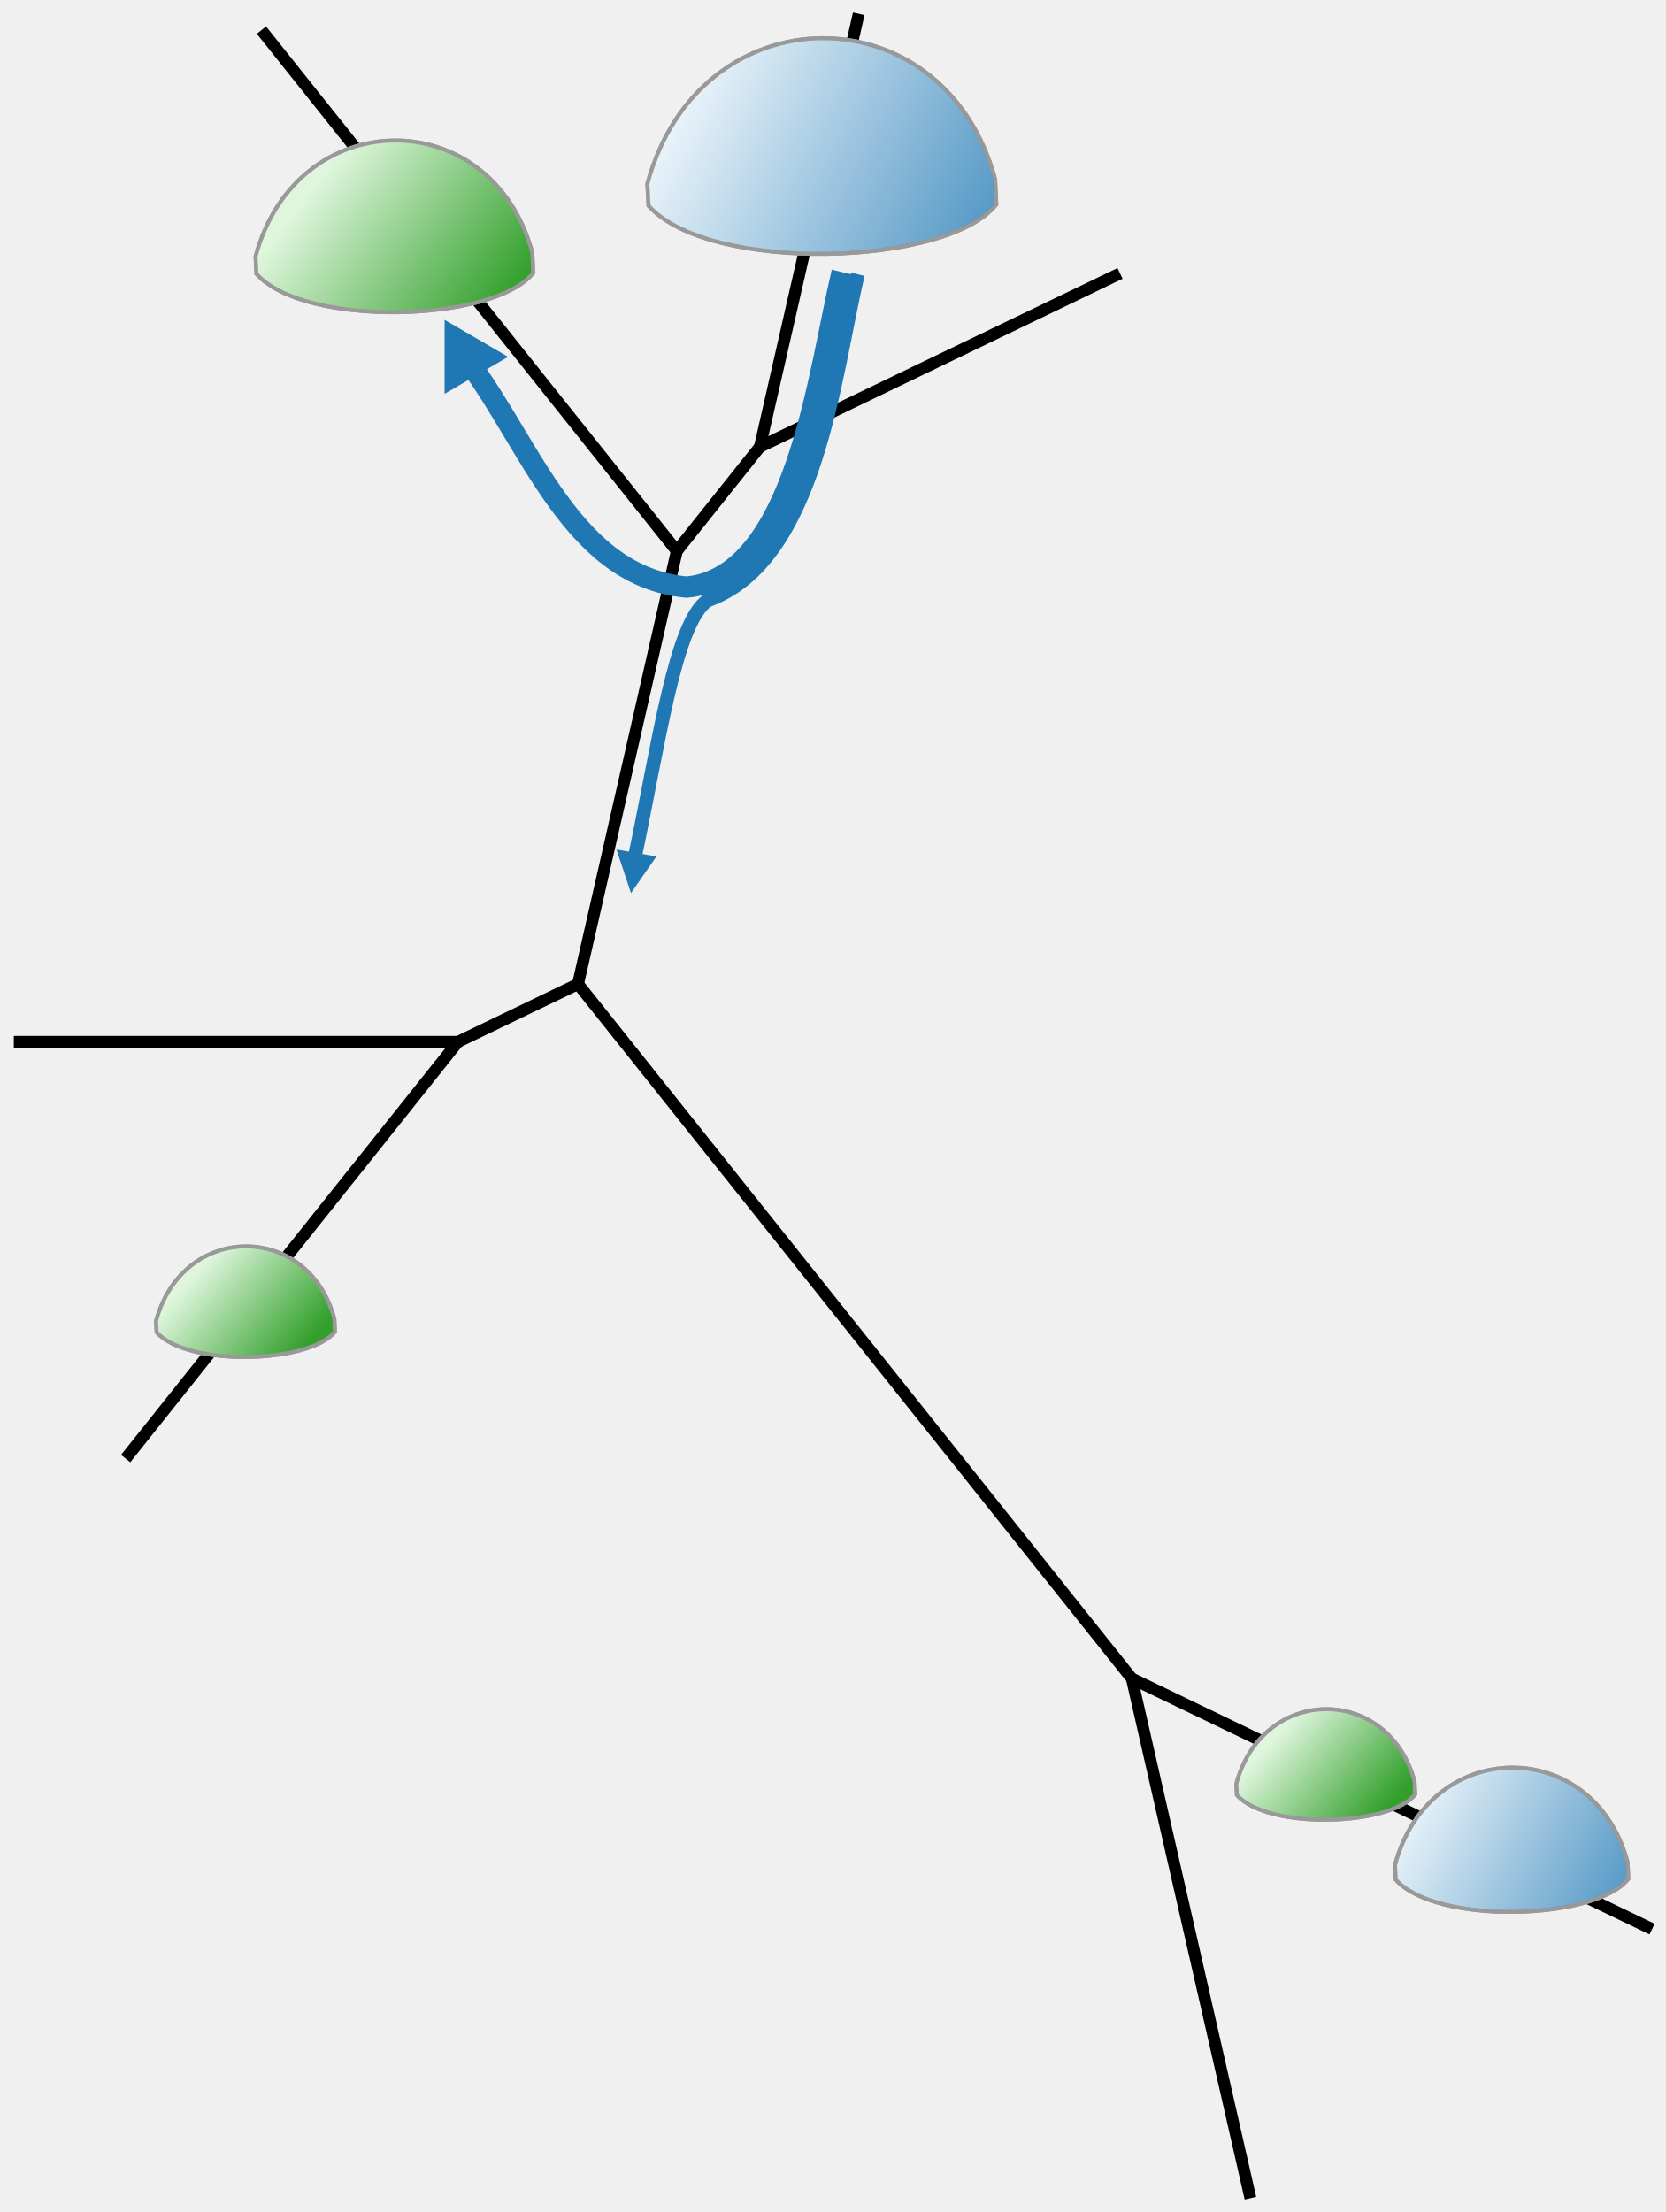
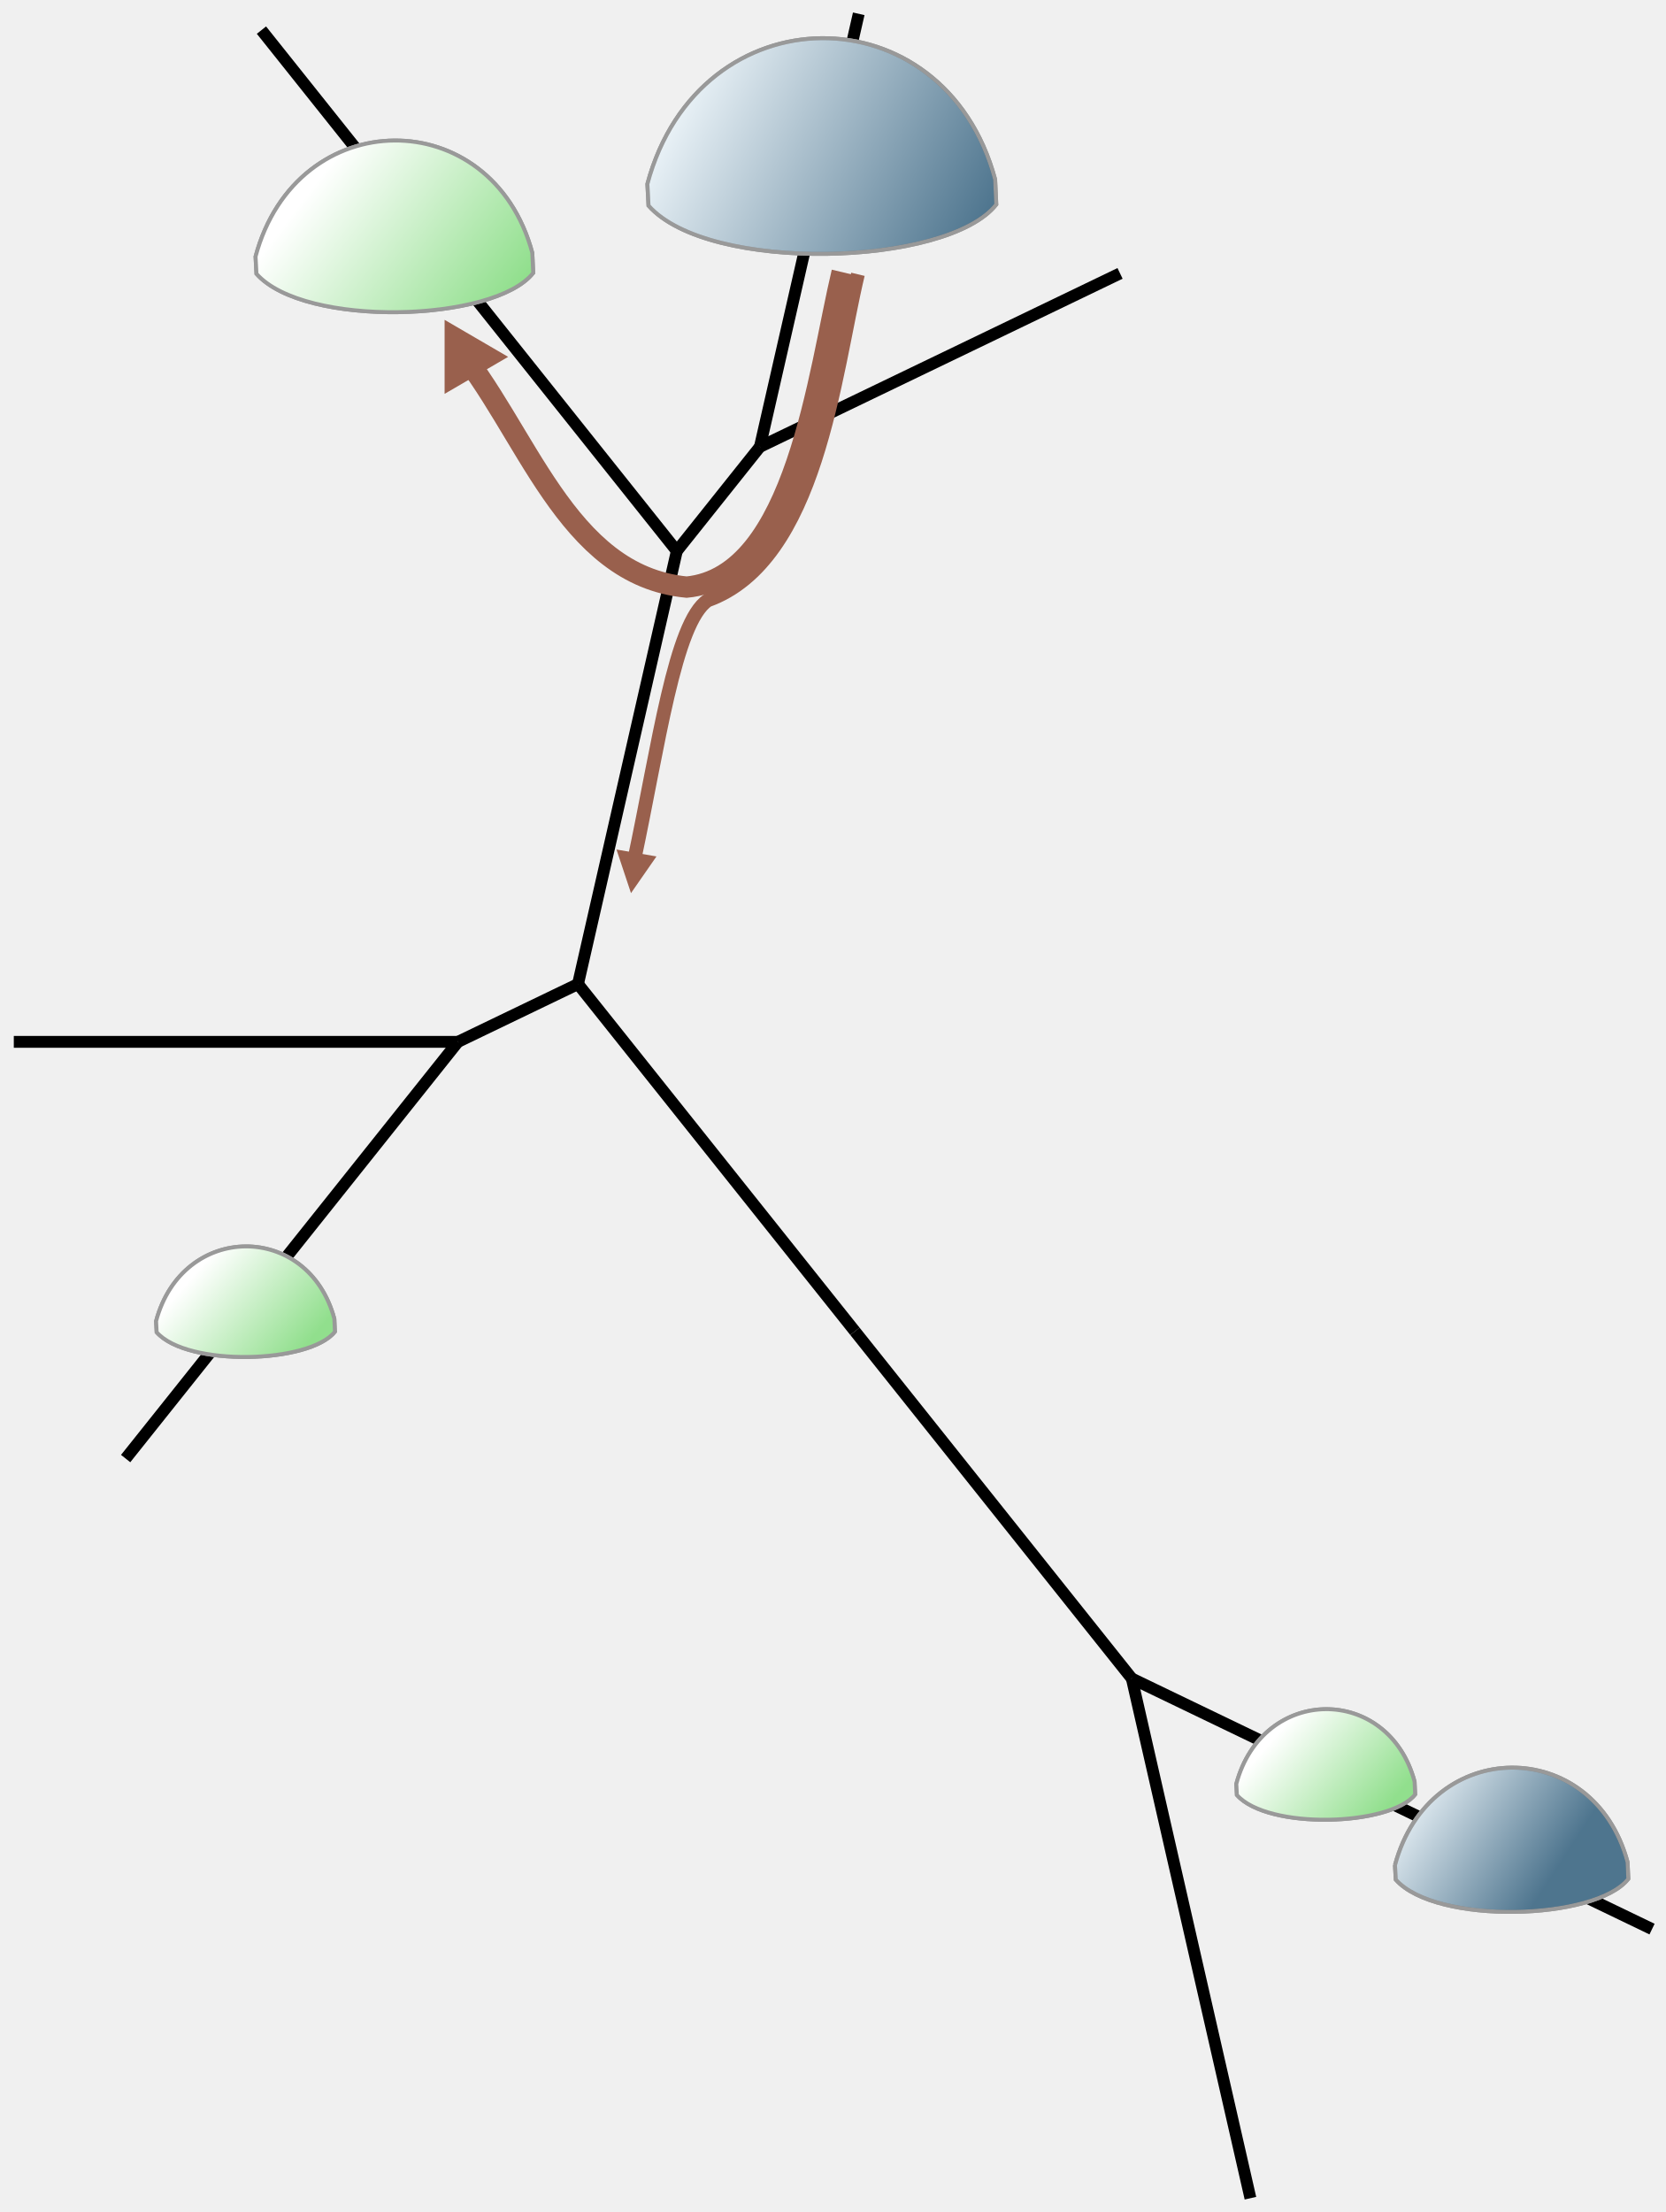
- <svg xmlns="http://www.w3.org/2000/svg" xmlns:xlink="http://www.w3.org/1999/xlink" version="1.1" x="0px" y="0px" width="422.384" height="560.839" viewBox="0 0 422.384 560.839" id="svg2">
+ <svg xmlns="http://www.w3.org/2000/svg" xmlns:xlink="http://www.w3.org/1999/xlink" id="svg2" viewBox="0 0 422.384 560.839" height="560.839" width="422.384" y="0px" x="0px" version="1.1">
  <defs id="defs109">
    <linearGradient xlink:href="#linearGradient2429" id="linearGradient2448" gradientUnits="userSpaceOnUse" gradientTransform="matrix(0.5304079,0,0,0.5298613,491.3952,256.372)" x1="156.125" y1="125.397" x2="54.286" y2="72.912" />
    <linearGradient id="linearGradient2429">
-       <stop style="stop-color:#1f78b4;stop-opacity:1;" offset="0" id="stop2431" />
+       <stop style="stop-color:#124668;stop-opacity:1;" offset="0" id="stop2431" />
      <stop style="stop-color:#eef7fc;stop-opacity:1;" offset="1" id="stop2433" />
    </linearGradient>
    <linearGradient xlink:href="#linearGradient2429" id="linearGradient2452" gradientUnits="userSpaceOnUse" gradientTransform="matrix(0.7930841,0,0,0.7922668,201.3185,147.8557)" x1="156.125" y1="123.737" x2="59.093" y2="72.912" />
    <linearGradient xlink:href="#linearGradient2477" id="linearGradient2532" x1="376.366" y1="286.285" x2="301.093" y2="228.885" gradientUnits="userSpaceOnUse" gradientTransform="matrix(0.5996367,0,0,0.5990188,-42.96089,-0.3488846)" />
    <linearGradient xlink:href="#linearGradient2477" id="linearGradient2540" x1="167.822" y1="441.768" x2="112.293" y2="403.171" gradientUnits="userSpaceOnUse" gradientTransform="matrix(0.5996367,0,0,0.5990188,-34.06185,-12.21427)" />
    <linearGradient id="linearGradient2477">
-       <stop style="stop-color:#33a02c;stop-opacity:1;" offset="0" id="stop2479" />
-       <stop style="stop-color:#dff6dd;stop-opacity:1;" offset="1" id="stop2481" />
+       <stop style="stop-color:#91df8d;stop-opacity:1;" offset="0" id="stop2479" />
+       <stop style="stop-color:#ffffff;stop-opacity:1;" offset="1" id="stop2481" />
    </linearGradient>
    <linearGradient xlink:href="#linearGradient2477" id="linearGradient2524" x1="242.64" y1="132.038" x2="200.739" y2="95.827" gradientUnits="userSpaceOnUse" gradientTransform="matrix(0.5996367,0,0,0.5990188,-34.06185,-12.21427)" />
    <linearGradient xlink:href="#linearGradient2477" id="linearGradient3278" gradientUnits="userSpaceOnUse" gradientTransform="matrix(0.5996367,0,0,0.5990188,-20.71329,17.44919)" x1="376.366" y1="286.285" x2="301.093" y2="228.885" />
    <linearGradient xlink:href="#linearGradient2477" id="linearGradient3284" gradientUnits="userSpaceOnUse" gradientTransform="matrix(0.5996367,0,0,0.5990188,-20.71329,17.44919)" x1="376.366" y1="286.285" x2="301.093" y2="228.885" />
-     <linearGradient xlink:href="#linearGradient2429" id="linearGradient3294" gradientUnits="userSpaceOnUse" gradientTransform="matrix(0.5304079,0,0,0.5298613,491.3952,256.372)" x1="156.125" y1="125.397" x2="54.286" y2="72.912" />
    <linearGradient xlink:href="#linearGradient2477" id="linearGradient3304" gradientUnits="userSpaceOnUse" gradientTransform="matrix(0.5996367,0,0,0.5990188,-34.06185,-12.21427)" x1="242.64" y1="132.038" x2="200.739" y2="95.827" />
-     <linearGradient xlink:href="#linearGradient2429" id="linearGradient3314" gradientUnits="userSpaceOnUse" gradientTransform="matrix(0.7930841,0,0,0.7922668,201.3185,147.8557)" x1="156.125" y1="123.737" x2="59.093" y2="72.912" />
    <linearGradient xlink:href="#linearGradient2477" id="linearGradient3322" gradientUnits="userSpaceOnUse" gradientTransform="matrix(0.5996367,0,0,0.5990188,-34.06185,-12.21427)" x1="242.64" y1="132.038" x2="200.739" y2="95.827" />
    <linearGradient xlink:href="#linearGradient2477-2" id="linearGradient3284-3" gradientUnits="userSpaceOnUse" gradientTransform="matrix(0.5996367,0,0,0.5990188,-20.71329,17.44919)" x1="376.366" y1="286.285" x2="301.093" y2="228.885" />
    <linearGradient id="linearGradient2477-2">
      <stop style="stop-color:#33a02c;stop-opacity:1;" offset="0" id="stop2479-1" />
      <stop style="stop-color:#dff6dd;stop-opacity:1;" offset="1" id="stop2481-9" />
    </linearGradient>
    <linearGradient y2="228.885" x2="301.093" y1="286.285" x1="376.366" gradientTransform="matrix(0.5996367,0,0,0.5990188,-20.71329,17.44919)" gradientUnits="userSpaceOnUse" id="linearGradient6006" xlink:href="#linearGradient2477-2" />
+     <linearGradient xlink:href="#linearGradient2477" id="linearGradient5173" gradientUnits="userSpaceOnUse" gradientTransform="matrix(0.5996367,0,0,0.5990188,-91.95164,-101.9139)" x1="376.366" y1="286.285" x2="301.093" y2="228.885" />
+     <linearGradient xlink:href="#linearGradient2477" id="linearGradient5177" gradientUnits="userSpaceOnUse" gradientTransform="matrix(0.5996367,0,0,0.5990188,-64.76647,258.3367)" x1="242.64" y1="132.038" x2="200.739" y2="95.827" />
+     <linearGradient xlink:href="#linearGradient2477" id="linearGradient5181" gradientUnits="userSpaceOnUse" gradientTransform="matrix(0.5996367,0,0,0.5990188,209.1325,375.6678)" x1="242.64" y1="132.038" x2="200.739" y2="95.827" />
+     <linearGradient xlink:href="#linearGradient2429" id="linearGradient8156" gradientUnits="userSpaceOnUse" gradientTransform="matrix(0.5304079,0,0,0.5298613,330.4249,409.1711)" x1="123.681" y1="118.016" x2="54.286" y2="72.912" />
+     <linearGradient xlink:href="#linearGradient2429" id="linearGradient8160" gradientUnits="userSpaceOnUse" gradientTransform="matrix(0.7930841,0,0,0.7922668,129.3386,-48.63243)" x1="156.125" y1="123.737" x2="59.093" y2="72.912" />
  </defs>
  <g style="fill:none;stroke:#000000;stroke-width:3;stroke-linecap:butt;stroke-linejoin:miter;stroke-miterlimit:10;stroke-opacity:1;stroke-dasharray:none;stroke-dashoffset:0" id="g10" transform="translate(-197.3081,-34.08067)">
    <path id="path12" d="M 514.362,591.419 484.291,459.669" />
  </g>
  <g style="fill:none;stroke:#000000;stroke-width:3;stroke-linecap:butt;stroke-linejoin:miter;stroke-miterlimit:10;stroke-opacity:1;stroke-dasharray:none;stroke-dashoffset:0" id="g14" transform="translate(-197.3081,-34.08067)">
    <path id="path16" d="m 368.921,173.786 -25.059,109.792" />
  </g>
  <g style="fill:none;stroke:#000000;stroke-width:3;stroke-linecap:butt;stroke-linejoin:miter;stroke-miterlimit:10;stroke-opacity:1;stroke-dasharray:none;stroke-dashoffset:0" id="g18" transform="translate(-197.3081,-34.08067)">
    <path id="path20" d="M 415.045,37.581 389.985,147.372" />
  </g>
  <g style="fill:none;stroke:#000000;stroke-width:3;stroke-linecap:butt;stroke-linejoin:miter;stroke-miterlimit:10;stroke-opacity:1;stroke-dasharray:none;stroke-dashoffset:0" id="g22" transform="translate(-197.3081,-34.08067)">
    <path id="path24" d="M 343.862,283.578 414.076,371.623" />
  </g>
  <g style="fill:none;stroke:#000000;stroke-width:3;stroke-linecap:butt;stroke-linejoin:miter;stroke-miterlimit:10;stroke-opacity:1;stroke-dasharray:none;stroke-dashoffset:0" id="g26" transform="translate(-197.3081,-34.08067)">
    <path id="path28" d="M 484.291,459.669 414.076,371.623" />
  </g>
  <g style="fill:none;stroke:#000000;stroke-width:3;stroke-linecap:butt;stroke-linejoin:miter;stroke-miterlimit:10;stroke-opacity:1;stroke-dasharray:none;stroke-dashoffset:0" id="g30" transform="translate(-197.3081,-34.08067)">
    <path id="path32" d="M 229.166,403.891 313.423,298.236" />
  </g>
  <g style="fill:none;stroke:#000000;stroke-width:3;stroke-linecap:butt;stroke-linejoin:miter;stroke-miterlimit:10;stroke-opacity:1;stroke-dasharray:none;stroke-dashoffset:0" id="g34" transform="translate(-197.3081,-34.08067)">
    <path id="path36" d="M 389.985,147.372 368.921,173.786" />
  </g>
  <g style="fill:none;stroke:#000000;stroke-width:3;stroke-linecap:butt;stroke-linejoin:miter;stroke-miterlimit:10;stroke-opacity:1;stroke-dasharray:none;stroke-dashoffset:0" id="g38" transform="translate(-197.3081,-34.08067)">
    <path id="path40" d="m 200.808,298.236 112.615,0" />
  </g>
  <g style="fill:none;stroke:#000000;stroke-width:3;stroke-linecap:butt;stroke-linejoin:miter;stroke-miterlimit:10;stroke-opacity:1;stroke-dasharray:none;stroke-dashoffset:0" id="g42" transform="translate(-197.3081,-34.08067)">
    <path id="path44" d="M 263.6,41.717 368.921,173.786" />
  </g>
  <g style="fill:none;stroke:#000000;stroke-width:3;stroke-linecap:butt;stroke-linejoin:miter;stroke-miterlimit:10;stroke-opacity:1;stroke-dasharray:none;stroke-dashoffset:0" id="g46" transform="translate(-197.3081,-34.08067)">
    <path id="path48" d="m 313.423,298.236 30.439,-14.659" />
  </g>
  <g style="fill:none;stroke:#000000;stroke-width:3;stroke-linecap:butt;stroke-linejoin:miter;stroke-miterlimit:10;stroke-opacity:1;stroke-dasharray:none;stroke-dashoffset:0" id="g50" transform="translate(-197.3081,-34.08067)">
    <path id="path52" d="M 616.192,523.19 484.291,459.669" />
  </g>
  <g style="fill:none;stroke:#000000;stroke-width:3;stroke-linecap:butt;stroke-linejoin:miter;stroke-miterlimit:10;stroke-opacity:1;stroke-dasharray:none;stroke-dashoffset:0" id="g54" transform="translate(-197.3081,-34.08067)">
    <path id="path56" d="m 481.302,103.397 -91.316,43.976" />
  </g>
  <g style="fill:none;stroke:#2d3680;stroke-width:7;stroke-linecap:round;stroke-linejoin:round;stroke-miterlimit:10;stroke-opacity:0.502;stroke-dasharray:none;stroke-dashoffset:0" id="g100" transform="translate(-197.3081,-34.08067)">
    <path id="path102" d="" />
  </g>
  <g style="fill:#2d3680;fill-opacity:0.502;fill-rule:nonzero;stroke:none" id="g104" transform="translate(-197.3081,-34.08067)">
    <path id="path106" d="" />
  </g>
-   <g id="g3310" transform="translate(-71.97993,-196.4881)" style="stroke:#999999;stroke-width:1;stroke-miterlimit:4;stroke-opacity:1;stroke-dasharray:none">
-     <path id="path3306" d="m 236.125,243.135 c 13.142,-48.994 75.292,-49.196 88.178,-1.155 l 0.289,6.354 c -12.339,15.755 -72.935,17.534 -88.178,0.289 l -0.289,-5.487 z" style="fill:#ffffff;fill-opacity:1;fill-rule:evenodd;stroke:#999999;stroke-width:1;stroke-linecap:butt;stroke-linejoin:miter;stroke-miterlimit:4;stroke-opacity:1;stroke-dasharray:none" />
-     <path id="path2450" d="m 236.125,243.135 c 13.142,-48.994 75.292,-49.196 88.178,-1.155 l 0.289,6.354 c -12.339,15.755 -72.935,17.534 -88.178,0.289 l -0.289,-5.487 z" style="fill:url(#linearGradient3314);fill-opacity:0.745;fill-rule:evenodd;stroke:#999999;stroke-width:1;stroke-linecap:butt;stroke-linejoin:miter;stroke-miterlimit:4;stroke-opacity:1;stroke-dasharray:none" />
-   </g>
-   <g id="g3280" transform="translate(-71.23835,-119.3631)" style="stroke:#999999;stroke-width:1;stroke-miterlimit:4;stroke-opacity:1;stroke-dasharray:none">
-     <path id="path3274" d="m 136.035,184.41 c 10.458,-38.991 59.92,-39.152 70.175,-0.919 l 0.23,5.057 c -9.82,12.539 -58.044,13.954 -70.175,0.23 l -0.23,-4.367 z" style="fill:#ffffff;fill-opacity:1;fill-rule:evenodd;stroke:#999999;stroke-width:1;stroke-linecap:butt;stroke-linejoin:miter;stroke-miterlimit:4;stroke-opacity:1;stroke-dasharray:none" />
-     <path id="path3156" d="m 136.035,184.41 c 10.458,-38.991 59.92,-39.152 70.175,-0.919 l 0.23,5.057 c -9.82,12.539 -58.044,13.954 -70.175,0.23 l -0.23,-4.367 z" style="fill:url(#linearGradient3284);fill-opacity:1;fill-rule:evenodd;stroke:#999999;stroke-width:1;stroke-linecap:butt;stroke-linejoin:miter;stroke-miterlimit:4;stroke-opacity:1;stroke-dasharray:none" />
-   </g>
-   <g id="g3290" transform="translate(-160.9703,152.7991)" style="stroke:#999999;stroke-width:1;stroke-miterlimit:4;stroke-opacity:1;stroke-dasharray:none">
-     <path id="path3286" d="m 514.673,320.094 c 8.789,-32.767 50.355,-32.902 58.973,-0.773 l 0.193,4.249 c -8.252,10.537 -48.779,11.726 -58.973,0.193 l -0.193,-3.67 z" style="fill:#ffffff;fill-opacity:1;fill-rule:evenodd;stroke:#999999;stroke-width:1;stroke-linecap:butt;stroke-linejoin:miter;stroke-miterlimit:4;stroke-opacity:1;stroke-dasharray:none" />
-     <path id="path2446" d="m 514.673,320.094 c 8.789,-32.767 50.355,-32.902 58.973,-0.773 l 0.193,4.249 c -8.252,10.537 -48.779,11.726 -58.973,0.193 l -0.193,-3.67 z" style="fill:url(#linearGradient3294);fill-opacity:0.745;fill-rule:evenodd;stroke:#999999;stroke-width:1;stroke-linecap:butt;stroke-linejoin:miter;stroke-miterlimit:4;stroke-opacity:1;stroke-dasharray:none" />
-   </g>
-   <g id="g3300" transform="translate(243.1943,387.8821)" style="stroke:#999999;stroke-width:1;stroke-miterlimit:4;stroke-opacity:1;stroke-dasharray:none">
-     <path id="path3296" d="M 70.277,64.418 C 77.014,39.303 108.873,39.2 115.478,63.826 l 0.148,3.257 C 109.301,75.159 78.239,76.071 70.425,67.231 L 70.277,64.418 z" style="fill:#ffffff;fill-opacity:1;fill-rule:evenodd;stroke:#999999;stroke-width:1;stroke-linecap:butt;stroke-linejoin:miter;stroke-miterlimit:4;stroke-opacity:1;stroke-dasharray:none" />
-     <path id="path2440" d="M 70.277,64.418 C 77.014,39.303 108.873,39.2 115.478,63.826 l 0.148,3.257 C 109.301,75.159 78.239,76.071 70.425,67.231 L 70.277,64.418 z" style="fill:url(#linearGradient3304);fill-opacity:1;fill-rule:evenodd;stroke:#999999;stroke-width:1;stroke-linecap:butt;stroke-linejoin:miter;stroke-miterlimit:4;stroke-opacity:1;stroke-dasharray:none" />
-   </g>
-   <g id="g3316" transform="translate(-30.70462,270.551)" style="stroke:#999999;stroke-width:1;stroke-miterlimit:4;stroke-opacity:1;stroke-dasharray:none">
-     <path id="path3318" d="M 70.277,64.418 C 77.014,39.303 108.873,39.2 115.478,63.826 l 0.148,3.257 C 109.301,75.159 78.239,76.071 70.425,67.231 L 70.277,64.418 z" style="fill:#ffffff;fill-opacity:1;fill-rule:evenodd;stroke:#999999;stroke-width:1;stroke-linecap:butt;stroke-linejoin:miter;stroke-miterlimit:4;stroke-opacity:1;stroke-dasharray:none" />
-     <path id="path3320" d="M 70.277,64.418 C 77.014,39.303 108.873,39.2 115.478,63.826 l 0.148,3.257 C 109.301,75.159 78.239,76.071 70.425,67.231 L 70.277,64.418 z" style="fill:url(#linearGradient3322);fill-opacity:1;fill-rule:evenodd;stroke:#999999;stroke-width:1;stroke-linecap:butt;stroke-linejoin:miter;stroke-miterlimit:4;stroke-opacity:1;stroke-dasharray:none" />
-   </g>
-   <path style="fill:none;stroke:#1f78b4;stroke-width:5.4;stroke-linecap:butt;stroke-linejoin:miter;stroke-miterlimit:4;stroke-opacity:1;stroke-dasharray:none" d="m 213.531,69 c -6.039,25.288 -11.602,77.262 -39.428,79.861 -30.892,-2.96 -40.574,-40.344 -59.203,-62.063" id="path5963" />
-   <path id="path5987" d="m 217.531,69.549 c -6.039,25.288 -10.244,72.639 -38.07,82.655 -8.333,5.541 -12.496,37 -18.7,66.102" style="fill:none;stroke:#1f78b4;stroke-width:3.5;stroke-linecap:butt;stroke-linejoin:miter;stroke-miterlimit:4;stroke-opacity:1;stroke-dasharray:none" />
-   <path style="fill:#1f78b4;fill-opacity:1;stroke:#1f78b4;stroke-width:4.664;stroke-linecap:square;stroke-miterlimit:4;stroke-opacity:1;stroke-dasharray:none;stroke-dashoffset:0" id="path6029" d="m 86.595,144.72 -14.569,8.411 0,-16.823 z" transform="matrix(0.7472045,0,0,0.7537649,60.65488,-18.60665)" />
-   <path transform="matrix(-0.2209139,-0.2254385,0.1967437,-0.2575984,149.4298,274.2706)" d="m 85.919,144.294 -13.185,8.465 -0.738,-15.651 z" id="path6042" style="fill:#1f78b4;fill-opacity:1;stroke:#1f78b4;stroke-width:10.999;stroke-linecap:square;stroke-miterlimit:4;stroke-opacity:1;stroke-dasharray:none;stroke-dashoffset:0" />
+   <path style="fill:#ffffff;fill-opacity:1;fill-rule:evenodd;stroke:#999999;stroke-width:1;stroke-linecap:butt;stroke-linejoin:miter;stroke-miterlimit:4;stroke-opacity:1;stroke-dasharray:none" d="M 64.796,65.047 C 75.255,26.056 124.716,25.895 134.971,64.128 l 0.23,5.057 c -9.82,12.539 -58.044,13.954 -70.175,0.23 l -0.23,-4.367 z" id="path3274" />
+   <path style="fill:url(#linearGradient5173);fill-opacity:1.0;fill-rule:evenodd;stroke:#999999;stroke-width:1;stroke-linecap:butt;stroke-linejoin:miter;stroke-miterlimit:4;stroke-opacity:1;stroke-dasharray:none" d="M 64.796,65.047 C 75.255,26.056 124.716,25.895 134.971,64.128 l 0.23,5.057 c -9.82,12.539 -58.044,13.954 -70.175,0.23 l -0.23,-4.367 z" id="path3156" />
+   <path style="fill:#ffffff;fill-opacity:1;fill-rule:evenodd;stroke:#999999;stroke-width:1;stroke-linecap:butt;stroke-linejoin:miter;stroke-miterlimit:4;stroke-opacity:1;stroke-dasharray:none" d="m 353.703,472.893 c 8.789,-32.767 50.355,-32.902 58.973,-0.773 l 0.193,4.249 c -8.252,10.537 -48.779,11.726 -58.973,0.193 l -0.193,-3.67 z" id="path3286" />
+   <path style="fill:url(#linearGradient8156);fill-opacity:0.745;fill-rule:evenodd;stroke:#999999;stroke-width:1;stroke-linecap:butt;stroke-linejoin:miter;stroke-miterlimit:4;stroke-opacity:1;stroke-dasharray:none" d="m 353.703,472.893 c 8.789,-32.767 50.355,-32.902 58.973,-0.773 l 0.193,4.249 c -8.252,10.537 -48.779,11.726 -58.973,0.193 l -0.193,-3.67 z" id="path2446" />
+   <path style="fill:#ffffff;fill-opacity:1;fill-rule:evenodd;stroke:#999999;stroke-width:1;stroke-linecap:butt;stroke-linejoin:miter;stroke-miterlimit:4;stroke-opacity:1;stroke-dasharray:none" d="m 313.472,452.3 c 6.736,-25.115 38.596,-25.218 45.201,-0.592 l 0.148,3.257 c -6.325,8.076 -37.387,8.988 -45.201,0.148 L 313.472,452.3 z" id="path3296" />
+   <path style="fill:url(#linearGradient5181);fill-opacity:1.0;fill-rule:evenodd;stroke:#999999;stroke-width:1;stroke-linecap:butt;stroke-linejoin:miter;stroke-miterlimit:4;stroke-opacity:1;stroke-dasharray:none" d="m 313.472,452.3 c 6.736,-25.115 38.596,-25.218 45.201,-0.592 l 0.148,3.257 c -6.325,8.076 -37.387,8.988 -45.201,0.148 L 313.472,452.3 z" id="path2440" />
+   <path style="fill:#ffffff;fill-opacity:1;fill-rule:evenodd;stroke:#999999;stroke-width:1;stroke-linecap:butt;stroke-linejoin:miter;stroke-miterlimit:4;stroke-opacity:1;stroke-dasharray:none" d="m 39.573,334.969 c 6.736,-25.115 38.596,-25.218 45.201,-0.592 l 0.148,3.257 c -6.325,8.076 -37.387,8.988 -45.201,0.148 l -0.148,-2.813 z" id="path3318" />
+   <path style="fill:url(#linearGradient5177);fill-opacity:1.0;fill-rule:evenodd;stroke:#999999;stroke-width:1;stroke-linecap:butt;stroke-linejoin:miter;stroke-miterlimit:4;stroke-opacity:1;stroke-dasharray:none" d="m 39.573,334.969 c 6.736,-25.115 38.596,-25.218 45.201,-0.592 l 0.148,3.257 c -6.325,8.076 -37.387,8.988 -45.201,0.148 l -0.148,-2.813 z" id="path3320" />
+   <path style="fill:none;stroke:#99604d;stroke-width:5.4;stroke-linecap:butt;stroke-linejoin:miter;stroke-miterlimit:4;stroke-opacity:1;stroke-dasharray:none" d="m 213.531,69 c -6.039,25.288 -11.602,77.262 -39.428,79.861 -30.892,-2.96 -40.574,-40.344 -59.203,-62.063" id="path5963" />
+   <path id="path5987" d="m 217.531,69.549 c -6.039,25.288 -10.244,72.639 -38.07,82.655 -8.333,5.541 -12.496,37 -18.7,66.102" style="fill:none;stroke:#99604d;stroke-width:3.5;stroke-linecap:butt;stroke-linejoin:miter;stroke-miterlimit:4;stroke-opacity:1;stroke-dasharray:none" />
+   <path style="fill:#99604d;fill-opacity:1;stroke:#99604d;stroke-width:4.664;stroke-linecap:square;stroke-miterlimit:4;stroke-opacity:1;stroke-dasharray:none;stroke-dashoffset:0" id="path6029" d="m 86.595,144.72 -14.569,8.411 0,-16.823 z" transform="matrix(0.7472045,0,0,0.7537649,60.65488,-18.60665)" />
+   <path transform="matrix(-0.2209139,-0.2254385,0.1967437,-0.2575984,149.4298,274.2706)" d="m 85.919,144.294 -13.185,8.465 -0.738,-15.651 z" id="path6042" style="fill:#99604d;fill-opacity:1;stroke:#99604d;stroke-width:10.999;stroke-linecap:square;stroke-miterlimit:4;stroke-opacity:1;stroke-dasharray:none;stroke-dashoffset:0" />
+   <path style="fill:#ffffff;fill-opacity:1;fill-rule:evenodd;stroke:#999999;stroke-width:1;stroke-linecap:butt;stroke-linejoin:miter;stroke-miterlimit:4;stroke-opacity:1;stroke-dasharray:none" d="m 164.145,46.647 c 13.142,-48.994 75.292,-49.196 88.178,-1.155 l 0.289,6.354 c -12.339,15.755 -72.935,17.534 -88.178,0.289 l -0.289,-5.487 z" id="path3306" />
+   <path style="fill:url(#linearGradient8160);fill-opacity:0.745;fill-rule:evenodd;stroke:#999999;stroke-width:1;stroke-linecap:butt;stroke-linejoin:miter;stroke-miterlimit:4;stroke-opacity:1;stroke-dasharray:none" d="m 164.145,46.647 c 13.142,-48.994 75.292,-49.196 88.178,-1.155 l 0.289,6.354 c -12.339,15.755 -72.935,17.534 -88.178,0.289 l -0.289,-5.487 z" id="path2450" />
</svg>
